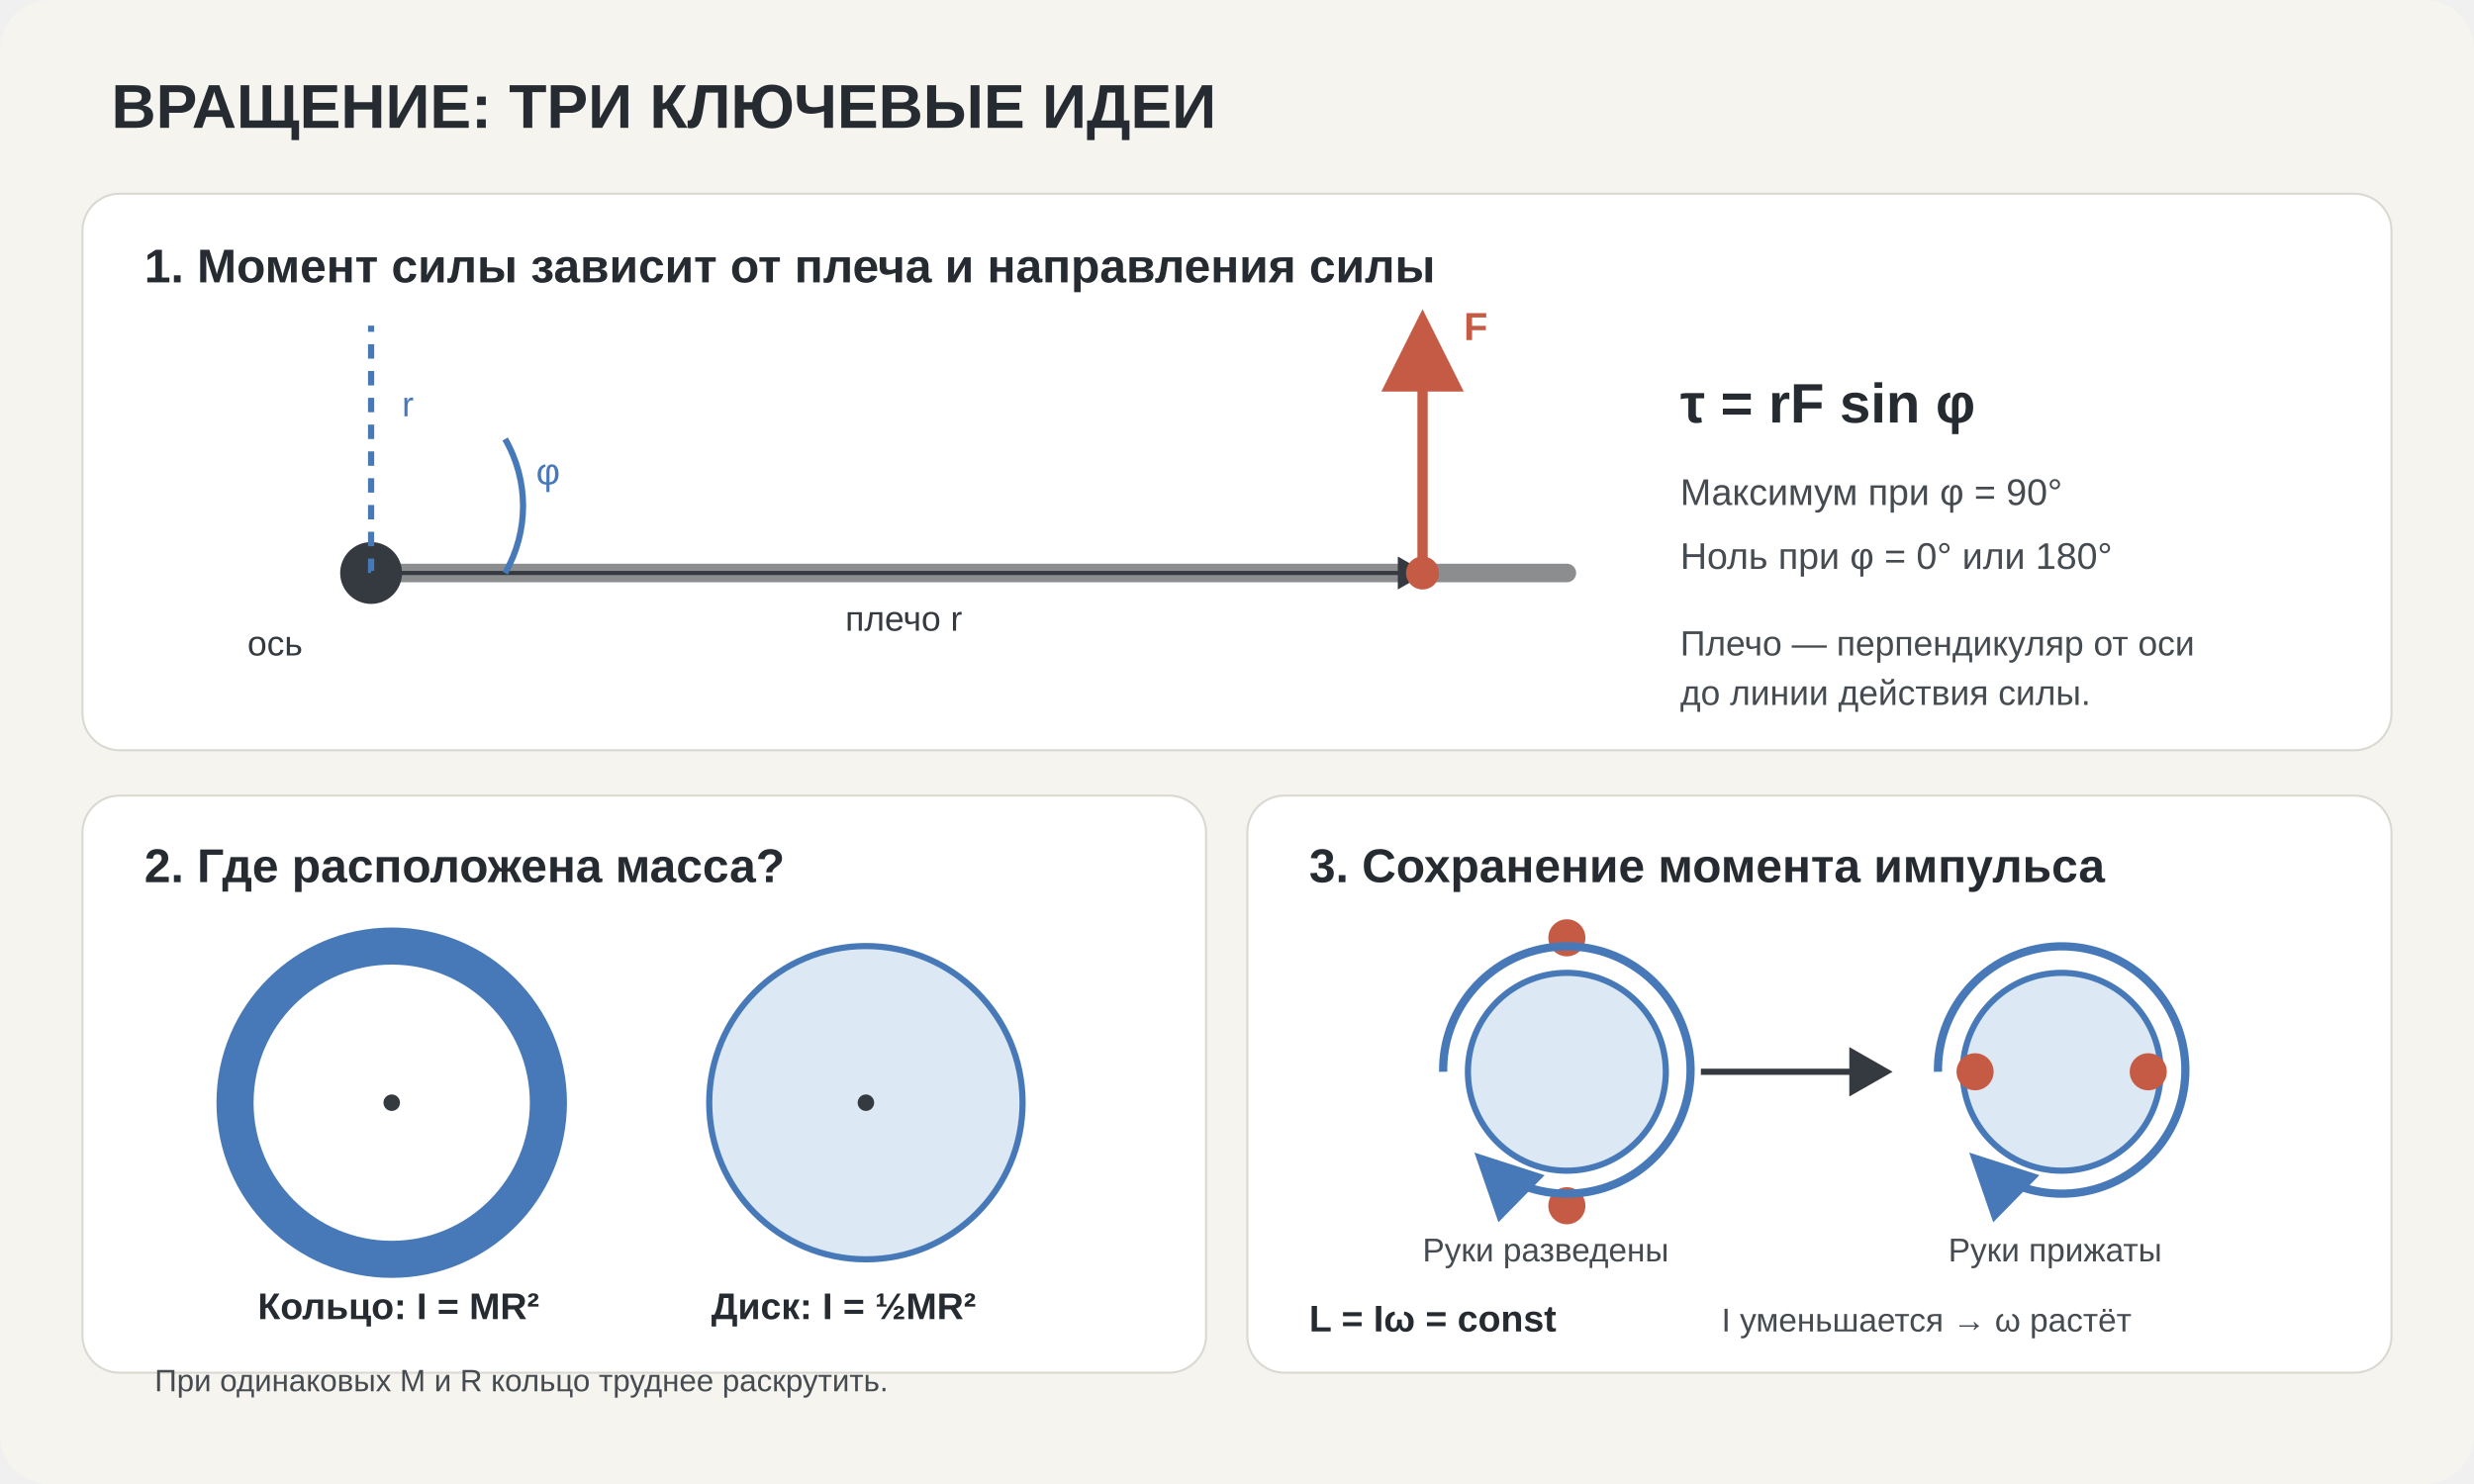
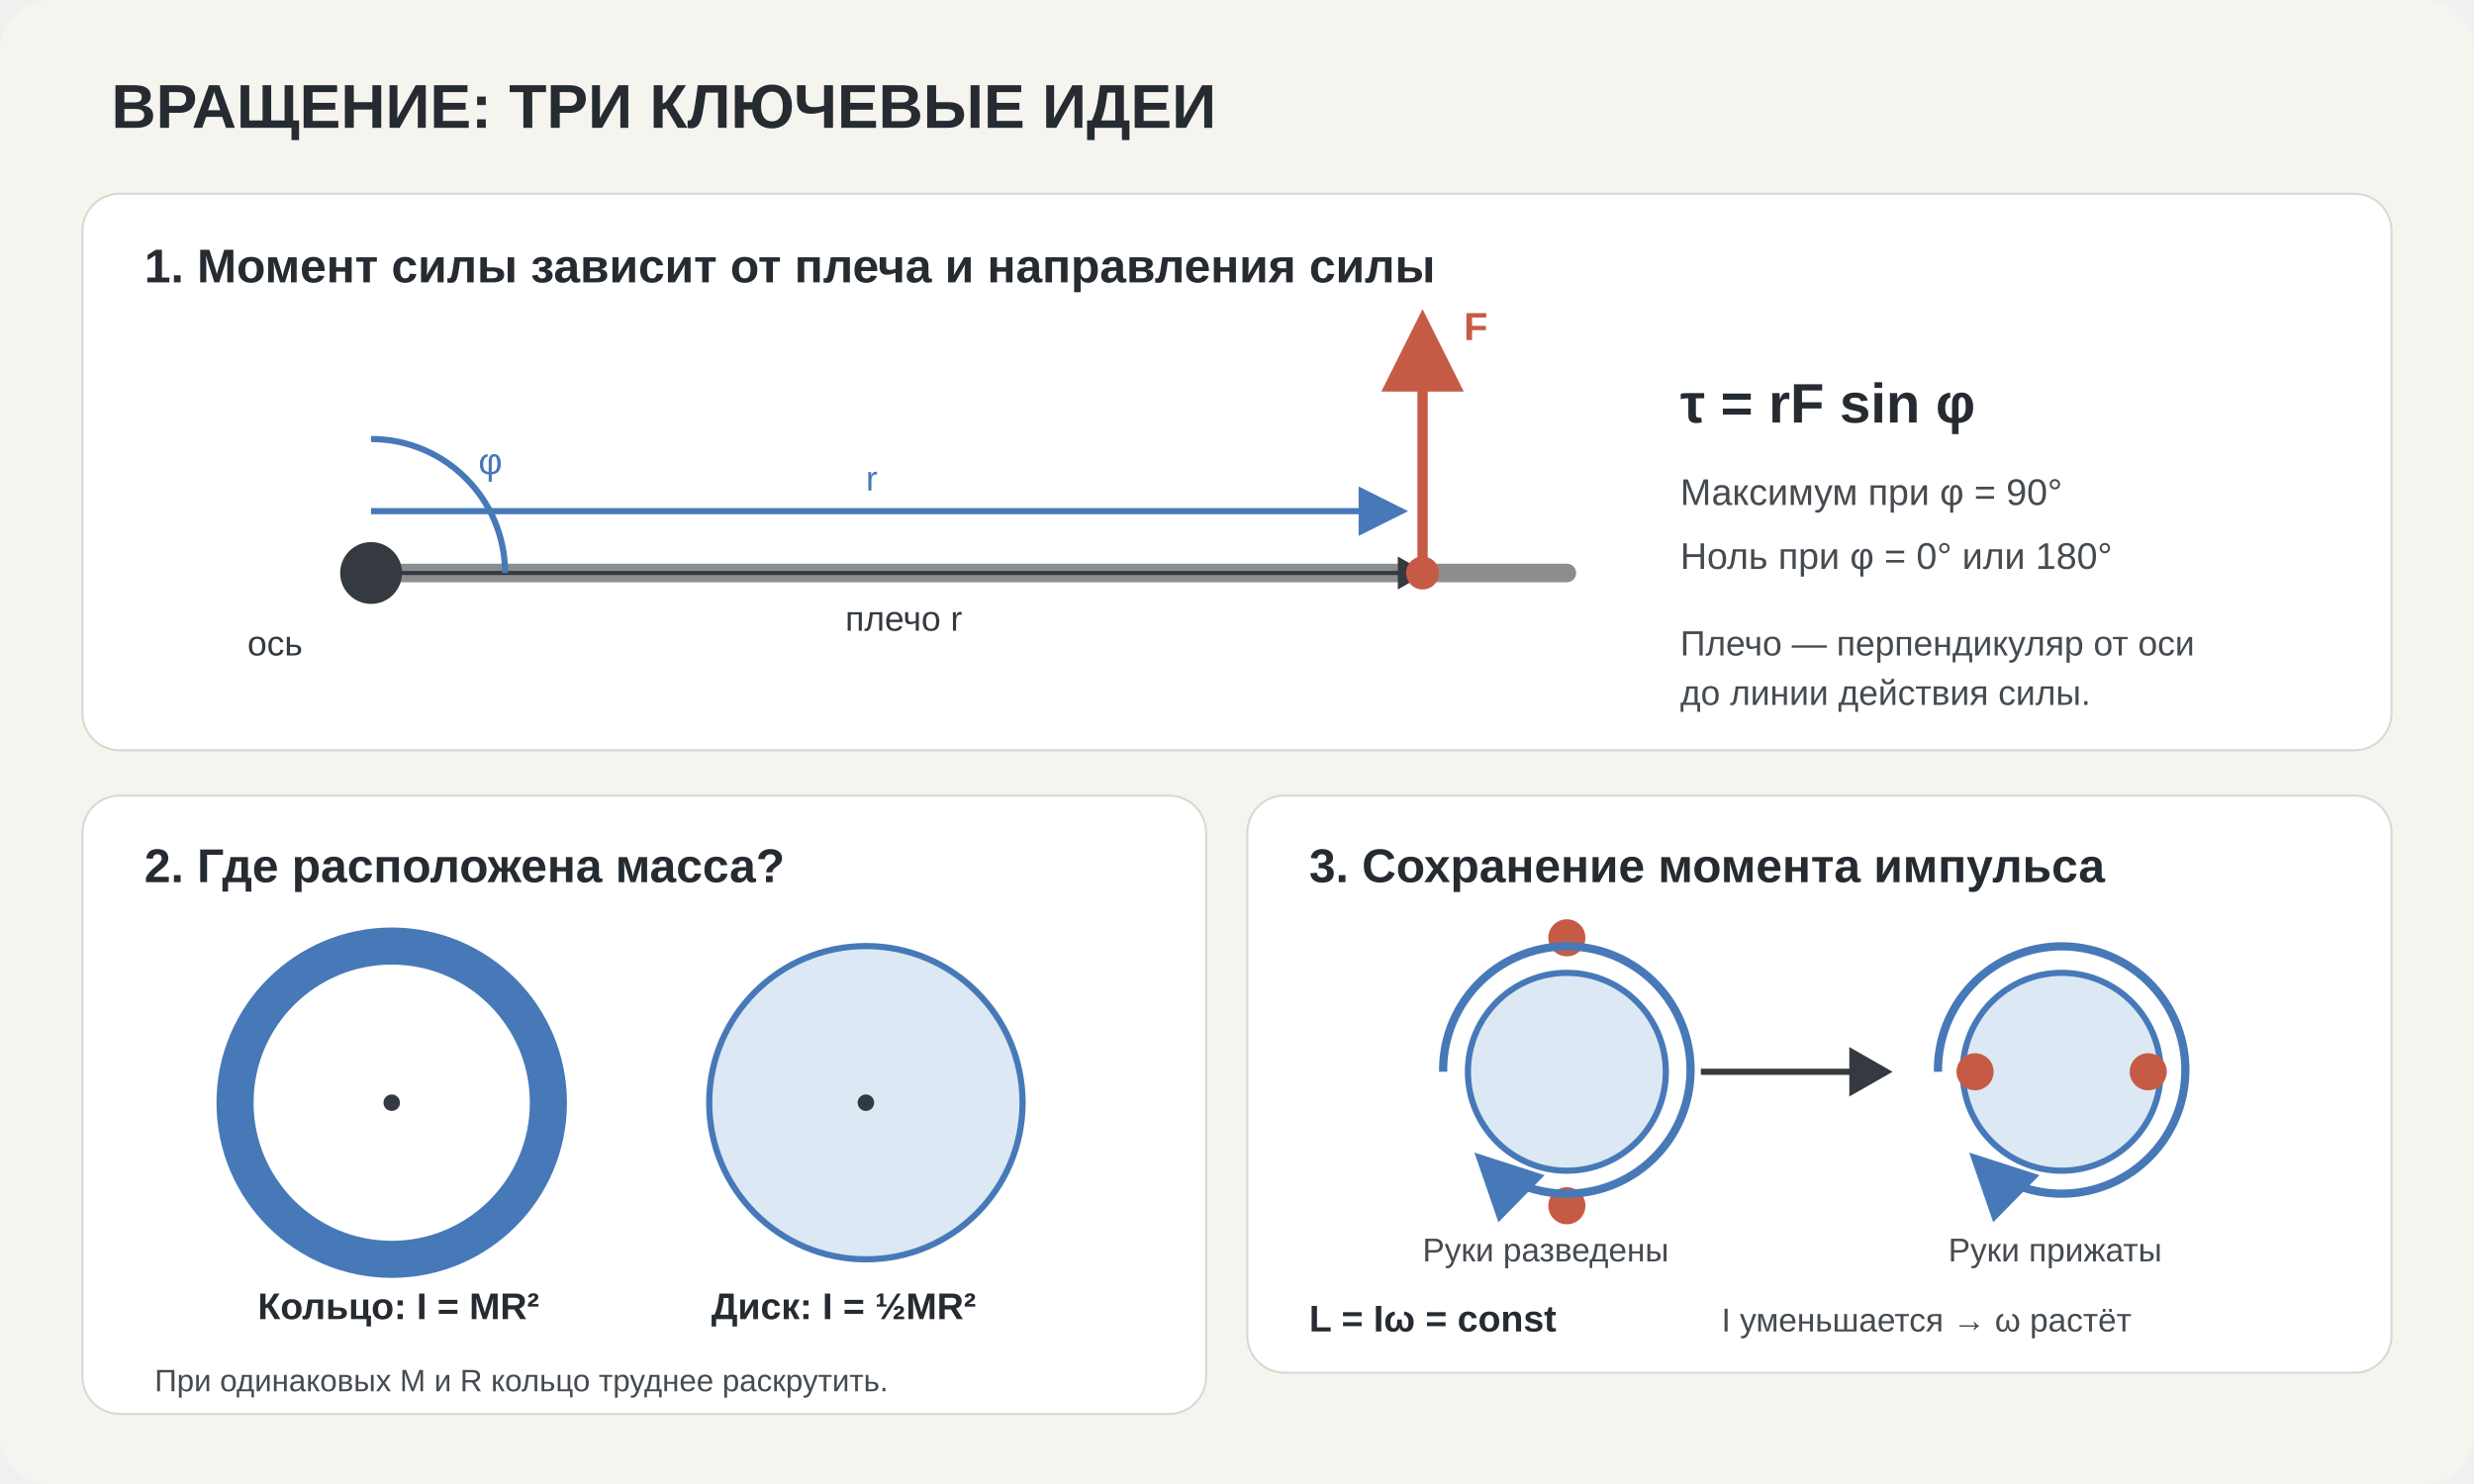
<svg xmlns="http://www.w3.org/2000/svg" width="1200" height="720" viewBox="0 0 1200 720" role="img" aria-labelledby="t d">
  <defs>
    <marker id="red" markerWidth="9" markerHeight="9" refX="7" refY="4" orient="auto">
      <path d="M0 0L8 4L0 8Z" fill="#c65b45" />
    </marker>
    <marker id="blue" markerWidth="9" markerHeight="9" refX="7" refY="4" orient="auto">
      <path d="M0 0L8 4L0 8Z" fill="#4779b8" />
    </marker>
    <marker id="dark" markerWidth="8" markerHeight="8" refX="6" refY="4" orient="auto">
      <path d="M0 0L7 4L0 8Z" fill="#343a40" />
    </marker>
  </defs>
  <rect width="1200" height="720" rx="24" fill="#f5f4ef" />
  <text x="54" y="62" font-family="Arial,sans-serif" font-size="30" font-weight="700" fill="#252b31">ВРАЩЕНИЕ: ТРИ КЛЮЧЕВЫЕ ИДЕИ</text>
  <g font-family="Arial,sans-serif">
    <rect x="40" y="94" width="1120" height="270" rx="18" fill="#fff" stroke="#d9d8d1" />
    <text x="70" y="137" font-size="23" font-weight="700" fill="#252b31">1. Момент силы зависит от плеча и направления силы</text>
    <line x1="180" y1="278" x2="760" y2="278" stroke="#8b8d8e" stroke-width="9" stroke-linecap="round" />
    <circle cx="180" cy="278" r="15" fill="#343a40" />
    <text x="120" y="318" font-size="17" fill="#343a40">ось</text>
-     <line x1="180" y1="278" x2="180" y2="158" stroke="#4779b8" stroke-width="3" stroke-dasharray="7 6" />
-     <text x="195" y="202" font-size="17" fill="#4779b8">r</text>
+     <line x1="180" y1="248" x2="680" y2="248" stroke="#4779b8" stroke-width="3" marker-end="url(#blue)" />
+     <text x="420" y="238" font-size="17" fill="#4779b8">r</text>
    <line x1="180" y1="278" x2="690" y2="278" stroke="#343a40" stroke-width="2" marker-end="url(#dark)" />
    <text x="410" y="306" font-size="17" fill="#343a40">плечо r</text>
    <circle cx="690" cy="278" r="8" fill="#c65b45" />
    <line x1="690" y1="278" x2="690" y2="155" stroke="#c65b45" stroke-width="5" marker-end="url(#red)" />
    <text x="710" y="165" font-size="19" font-weight="700" fill="#c65b45">F</text>
-     <path d="M245 278 A65 65 0 0 0 245 213" fill="none" stroke="#4779b8" stroke-width="3" />
-     <text x="260" y="235" font-size="18" fill="#4779b8">φ</text>
+     <path d="M245 278 A65 65 0 0 0 180 213" fill="none" stroke="#4779b8" stroke-width="3" />
+     <text x="232" y="230" font-size="18" fill="#4779b8">φ</text>
    <text x="815" y="205" font-size="27" font-weight="700" fill="#252b31">τ = rF sin φ</text>
    <text x="815" y="245" font-size="18" fill="#454b50">Максимум при φ = 90°</text>
    <text x="815" y="276" font-size="18" fill="#454b50">Ноль при φ = 0° или 180°</text>
    <text x="815" y="318" font-size="17" fill="#454b50">Плечо — перпендикуляр от оси</text>
    <text x="815" y="342" font-size="17" fill="#454b50">до линии действия силы.</text>
-     <rect x="40" y="386" width="545" height="280" rx="18" fill="#fff" stroke="#d9d8d1" />
+     <rect x="40" y="386" width="545" height="300" rx="18" fill="#fff" stroke="#d9d8d1" />
    <text x="70" y="428" font-size="23" font-weight="700" fill="#252b31">2. Где расположена масса?</text>
    <circle cx="190" cy="535" r="76" fill="none" stroke="#4779b8" stroke-width="18" />
    <circle cx="190" cy="535" r="4" fill="#343a40" />
    <circle cx="420" cy="535" r="76" fill="#dce8f3" stroke="#4779b8" stroke-width="3" />
    <circle cx="420" cy="535" r="4" fill="#343a40" />
    <text x="125" y="640" font-size="18" font-weight="700" fill="#252b31">Кольцо: I = MR²</text>
    <text x="345" y="640" font-size="18" font-weight="700" fill="#252b31">Диск: I = ½MR²</text>
    <text x="75" y="675" font-size="15" fill="#454b50">При одинаковых M и R кольцо труднее раскрутить.</text>
    <rect x="605" y="386" width="555" height="280" rx="18" fill="#fff" stroke="#d9d8d1" />
    <text x="635" y="428" font-size="23" font-weight="700" fill="#252b31">3. Сохранение момента импульса</text>
    <circle cx="760" cy="520" r="48" fill="#dce8f3" stroke="#4779b8" stroke-width="3" />
    <circle cx="760" cy="455" r="9" fill="#c65b45" />
    <circle cx="760" cy="585" r="9" fill="#c65b45" />
    <path d="M700 520 A60 60 0 1 1 718 562" fill="none" stroke="#4779b8" stroke-width="4" marker-end="url(#blue)" />
    <circle cx="1000" cy="520" r="48" fill="#dce8f3" stroke="#4779b8" stroke-width="3" />
    <circle cx="958" cy="520" r="9" fill="#c65b45" />
    <circle cx="1042" cy="520" r="9" fill="#c65b45" />
    <path d="M940 520 A60 60 0 1 1 958 562" fill="none" stroke="#4779b8" stroke-width="4" marker-end="url(#blue)" />
    <path d="M825 520 L915 520" stroke="#343a40" stroke-width="3" marker-end="url(#dark)" />
    <text x="690" y="612" font-size="16" fill="#454b50">Руки разведены</text>
    <text x="945" y="612" font-size="16" fill="#454b50">Руки прижаты</text>
    <text x="635" y="646" font-size="18" font-weight="700" fill="#252b31">L = Iω = const</text>
    <text x="835" y="646" font-size="16" fill="#454b50">I уменьшается → ω растёт</text>
  </g>
</svg>
